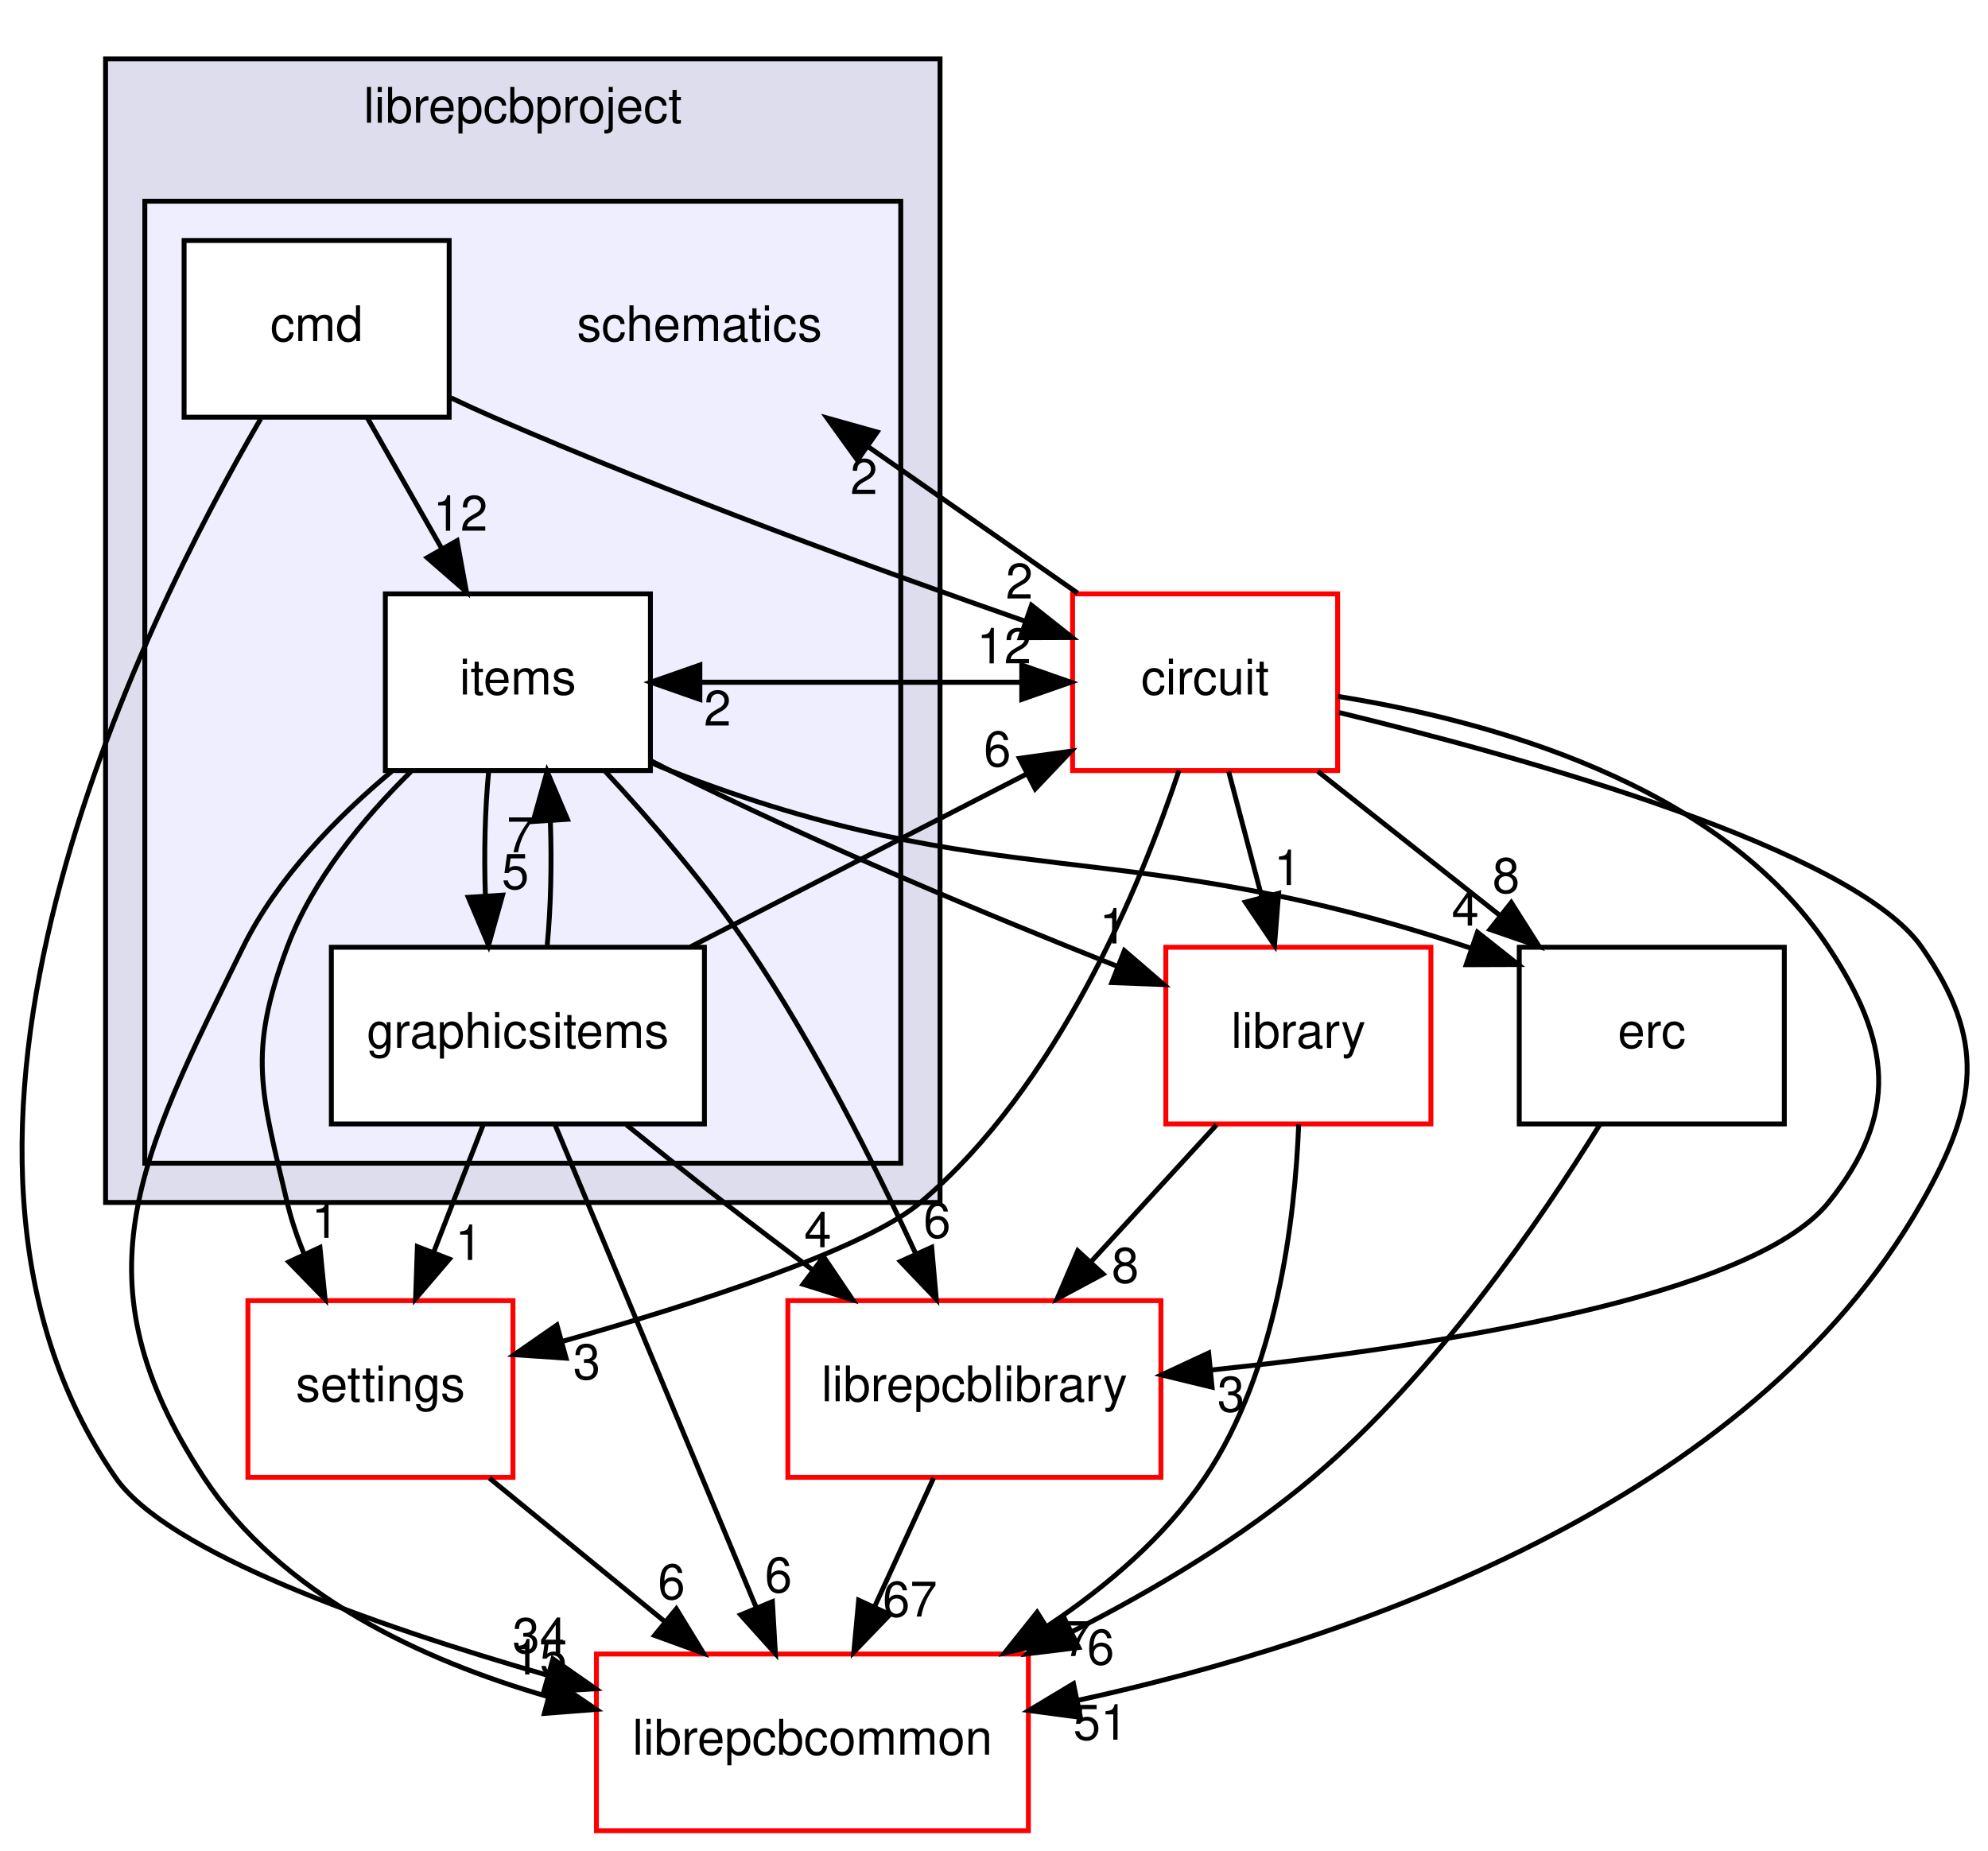
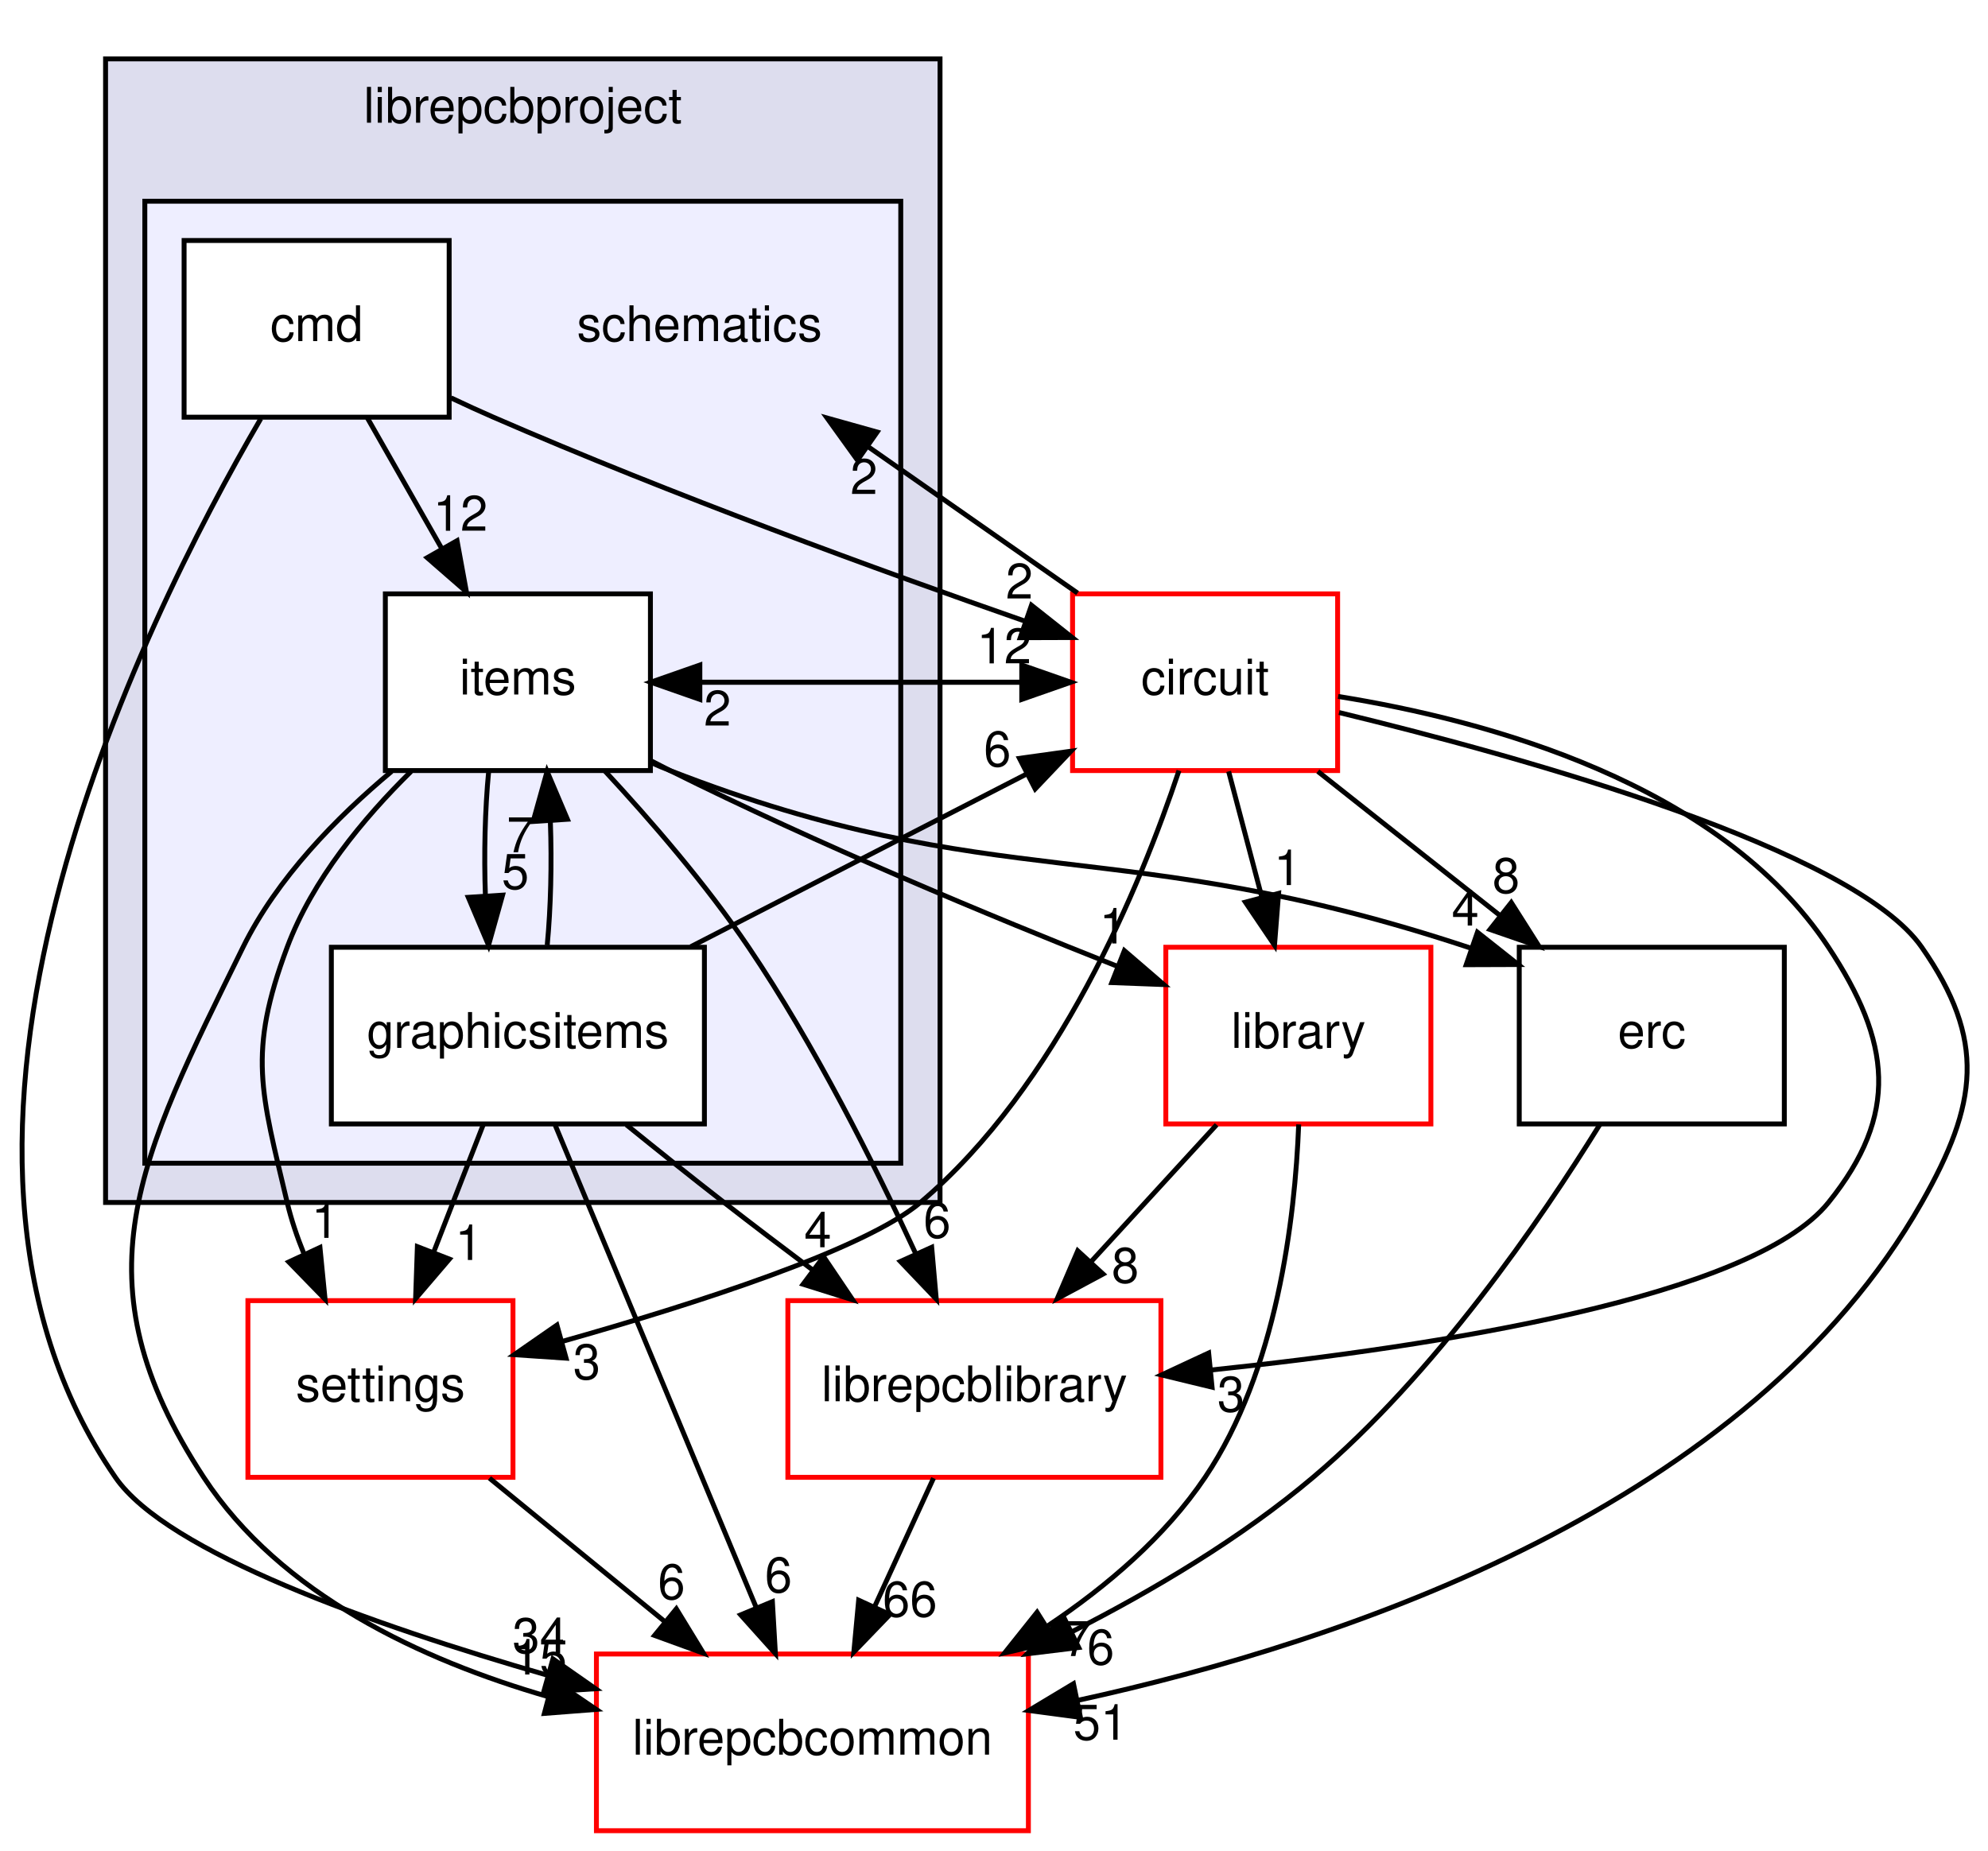
<svg xmlns="http://www.w3.org/2000/svg" xmlns:xlink="http://www.w3.org/1999/xlink" width="405pt" height="377pt" viewBox="0.00 0.00 404.70 377.00">
  <g id="graph1" class="graph" transform="scale(1 1) rotate(0) translate(4 373)">
    <polygon fill="white" stroke="white" points="-4,5 -4,-373 401.701,-373 401.701,5 -4,5" />
    <g id="graph2" class="cluster">
      <a xlink:href="dir_c16b2c78bfcfda89e8740b01cde8ab67.html" target="_top" xlink:title="librepcbproject">
        <polygon fill="#ddddee" stroke="black" points="17.355,-128 17.355,-361 187.355,-361 187.355,-128 17.355,-128" />
        <text text-anchor="middle" x="102.355" y="-348" font-family="Helvetica,sans-Serif" font-size="10.00">librepcbproject</text>
      </a>
    </g>
    <g id="graph3" class="cluster">
      <a xlink:href="dir_241cc1386c5c0b1bef760f7caec5eaf6.html" target="_top">
        <polygon fill="#eeeeff" stroke="black" points="25.355,-136 25.355,-332 179.355,-332 179.355,-136 25.355,-136" />
      </a>
    </g>
    <g id="node3" class="node">
      <text text-anchor="middle" x="138.355" y="-303.5" font-family="Helvetica,sans-Serif" font-size="10.00">schematics</text>
    </g>
    <g id="node4" class="node">
      <a xlink:href="dir_2b55026a73c5fec7645f27ad9c06dcbe.html" target="_top" xlink:title="cmd">
        <polygon fill="white" stroke="black" points="87.355,-324 33.355,-324 33.355,-288 87.355,-288 87.355,-324" />
        <text text-anchor="middle" x="60.355" y="-303.5" font-family="Helvetica,sans-Serif" font-size="10.00">cmd</text>
      </a>
    </g>
    <g id="node6" class="node">
      <a xlink:href="dir_21be9b41b80d9398b5b3aaa21774d09b.html" target="_top" xlink:title="items">
        <polygon fill="white" stroke="black" points="128.355,-252 74.355,-252 74.355,-216 128.355,-216 128.355,-252" />
        <text text-anchor="middle" x="101.355" y="-231.5" font-family="Helvetica,sans-Serif" font-size="10.00">items</text>
      </a>
    </g>
    <g id="edge8" class="edge">
      <path fill="none" stroke="black" d="M70.701,-287.831C75.279,-279.792 80.76,-270.167 85.814,-261.292" />
      <polygon fill="black" stroke="black" points="88.963,-262.835 90.87,-252.413 82.88,-259.371 88.963,-262.835" />
      <a xlink:href="dir_000031_000033.html" target="_top" xlink:title="12">
        <text text-anchor="middle" x="89.651" y="-264.864" font-family="Helvetica,sans-Serif" font-size="10.00">12</text>
      </a>
    </g>
    <g id="node10" class="node">
      <a xlink:href="dir_2093dc0e773f0ae75a86b05835aba5e8.html" target="_top" xlink:title="librepcbcommon">
        <polygon fill="white" stroke="red" points="205.355,-36 117.355,-36 117.355,-1.77636e-14 205.355,-3.55271e-15 205.355,-36" />
        <text text-anchor="middle" x="161.355" y="-15.5" font-family="Helvetica,sans-Serif" font-size="10.00">librepcbcommon</text>
      </a>
    </g>
    <g id="edge4" class="edge">
      <path fill="none" stroke="black" d="M48.974,-287.689C24.408,-245.579 -27.707,-140.247 19.355,-72 29.893,-56.718 71.776,-41.915 107.347,-31.685" />
      <polygon fill="black" stroke="black" points="108.499,-34.997 117.181,-28.924 106.607,-28.257 108.499,-34.997" />
      <a xlink:href="dir_000031_000003.html" target="_top" xlink:title="34">
        <text text-anchor="middle" x="105.806" y="-36.202" font-family="Helvetica,sans-Serif" font-size="10.00">34</text>
      </a>
    </g>
    <g id="node11" class="node">
      <a xlink:href="dir_5acbb45df591e524946b8a37e2396587.html" target="_top" xlink:title="circuit">
        <polygon fill="white" stroke="red" points="268.355,-252 214.355,-252 214.355,-216 268.355,-216 268.355,-252" />
        <text text-anchor="middle" x="241.355" y="-231.5" font-family="Helvetica,sans-Serif" font-size="10.00">circuit</text>
      </a>
    </g>
    <g id="edge6" class="edge">
      <path fill="none" stroke="black" d="M87.729,-291.934C90.621,-290.562 93.535,-289.226 96.355,-288 132.654,-272.22 175.203,-256.716 204.782,-246.398" />
      <polygon fill="black" stroke="black" points="205.985,-249.685 214.288,-243.105 203.694,-243.071 205.985,-249.685" />
      <a xlink:href="dir_000031_000024.html" target="_top" xlink:title="2">
        <text text-anchor="middle" x="203.518" y="-251.045" font-family="Helvetica,sans-Serif" font-size="10.00">2</text>
      </a>
    </g>
    <g id="node5" class="node">
      <a xlink:href="dir_53e852be67bbacf7d585c8dbf22c0f2a.html" target="_top" xlink:title="graphicsitems">
        <polygon fill="white" stroke="black" points="139.355,-180 63.355,-180 63.355,-144 139.355,-144 139.355,-180" />
        <text text-anchor="middle" x="101.355" y="-159.5" font-family="Helvetica,sans-Serif" font-size="10.00">graphicsitems</text>
      </a>
    </g>
    <g id="edge20" class="edge">
      <path fill="none" stroke="black" d="M107.331,-180.413C108.062,-188.059 108.275,-197.108 107.971,-205.573" />
      <polygon fill="black" stroke="black" points="104.46,-205.626 107.307,-215.831 111.445,-206.078 104.46,-205.626" />
      <a xlink:href="dir_000032_000033.html" target="_top" xlink:title="7">
        <text text-anchor="middle" x="101.858" y="-199.356" font-family="Helvetica,sans-Serif" font-size="10.00">7</text>
      </a>
    </g>
    <g id="node7" class="node">
      <a xlink:href="dir_efc38cef2ea58e90050d02dbad2a4ede.html" target="_top" xlink:title="settings">
        <polygon fill="white" stroke="red" points="100.355,-108 46.355,-108 46.355,-72 100.355,-72 100.355,-108" />
        <text text-anchor="middle" x="73.355" y="-87.5" font-family="Helvetica,sans-Serif" font-size="10.00">settings</text>
      </a>
    </g>
    <g id="edge12" class="edge">
      <path fill="none" stroke="black" d="M94.29,-143.831C91.229,-135.962 87.577,-126.571 84.187,-117.853" />
      <polygon fill="black" stroke="black" points="87.402,-116.465 80.516,-108.413 80.878,-119.002 87.402,-116.465" />
      <a xlink:href="dir_000032_000034.html" target="_top" xlink:title="1">
        <text text-anchor="middle" x="91.351" y="-116.286" font-family="Helvetica,sans-Serif" font-size="10.00">1</text>
      </a>
    </g>
    <g id="node8" class="node">
      <a xlink:href="dir_55c01538f0a6d4fce22a43840cf48722.html" target="_top" xlink:title="librepcblibrary">
        <polygon fill="white" stroke="red" points="232.355,-108 156.355,-108 156.355,-72 232.355,-72 232.355,-108" />
        <text text-anchor="middle" x="194.355" y="-87.5" font-family="Helvetica,sans-Serif" font-size="10.00">librepcblibrary</text>
      </a>
    </g>
    <g id="edge14" class="edge">
      <path fill="none" stroke="black" d="M123.455,-143.834C129.835,-138.665 136.835,-133.065 143.355,-128 149.17,-123.483 155.416,-118.74 161.475,-114.197" />
      <polygon fill="black" stroke="black" points="163.639,-116.949 169.561,-108.164 159.453,-111.338 163.639,-116.949" />
      <a xlink:href="dir_000032_000009.html" target="_top" xlink:title="4">
        <text text-anchor="middle" x="162.456" y="-118.874" font-family="Helvetica,sans-Serif" font-size="10.00">4</text>
      </a>
    </g>
    <g id="edge16" class="edge">
      <path fill="none" stroke="black" d="M108.954,-143.762C119.278,-118.985 137.825,-74.471 149.858,-45.594" />
      <polygon fill="black" stroke="black" points="153.202,-46.667 153.818,-36.09 146.741,-43.974 153.202,-46.667" />
      <a xlink:href="dir_000032_000003.html" target="_top" xlink:title="6">
        <text text-anchor="middle" x="154.441" y="-48.577" font-family="Helvetica,sans-Serif" font-size="10.00">6</text>
      </a>
    </g>
    <g id="edge18" class="edge">
      <path fill="none" stroke="black" d="M136.586,-180.119C157.496,-190.872 183.955,-204.48 205.051,-215.33" />
      <polygon fill="black" stroke="black" points="203.536,-218.486 214.029,-219.947 206.737,-212.261 203.536,-218.486" />
      <a xlink:href="dir_000032_000024.html" target="_top" xlink:title="6">
        <text text-anchor="middle" x="199.04" y="-216.867" font-family="Helvetica,sans-Serif" font-size="10.00">6</text>
      </a>
    </g>
    <g id="edge46" class="edge">
      <path fill="none" stroke="black" d="M95.403,-215.831C94.652,-208.131 94.431,-198.974 94.74,-190.417" />
      <polygon fill="black" stroke="black" points="98.234,-190.616 95.379,-180.413 91.249,-190.17 98.234,-190.616" />
      <a xlink:href="dir_000033_000032.html" target="_top" xlink:title="5">
        <text text-anchor="middle" x="100.839" y="-191.884" font-family="Helvetica,sans-Serif" font-size="10.00">5</text>
      </a>
    </g>
    <g id="edge44" class="edge">
      <path fill="none" stroke="black" d="M79.588,-215.816C69.883,-206.282 59.495,-193.735 54.355,-180 46.255,-158.355 49.045,-150.493 54.355,-128 55.176,-124.521 56.368,-120.997 57.76,-117.57" />
      <polygon fill="black" stroke="black" points="61.034,-118.829 62.073,-108.286 54.685,-115.88 61.034,-118.829" />
      <a xlink:href="dir_000033_000034.html" target="_top" xlink:title="1">
        <text text-anchor="middle" x="62.094" y="-120.786" font-family="Helvetica,sans-Serif" font-size="10.00">1</text>
      </a>
    </g>
    <g id="edge48" class="edge">
      <path fill="none" stroke="black" d="M119.073,-215.919C128.428,-205.837 139.725,-192.769 148.355,-180 161.765,-160.159 173.95,-135.895 182.405,-117.563" />
      <polygon fill="black" stroke="black" points="185.657,-118.867 186.588,-108.313 179.279,-115.983 185.657,-118.867" />
      <a xlink:href="dir_000033_000009.html" target="_top" xlink:title="6">
        <text text-anchor="middle" x="186.763" y="-120.812" font-family="Helvetica,sans-Serif" font-size="10.00">6</text>
      </a>
    </g>
    <g id="node9" class="node">
      <a xlink:href="dir_942d5ad6037b51cf25ac883dbcdd2fd7.html" target="_top" xlink:title="erc">
        <polygon fill="none" stroke="black" points="359.355,-180 305.355,-180 305.355,-144 359.355,-144 359.355,-180" />
        <text text-anchor="middle" x="332.355" y="-159.5" font-family="Helvetica,sans-Serif" font-size="10.00">erc</text>
      </a>
    </g>
    <g id="edge50" class="edge">
      <path fill="none" stroke="black" d="M128.509,-217.62C129.793,-217.041 131.079,-216.496 132.355,-216 199.048,-190.05 223.946,-203.642 295.676,-179.755" />
      <polygon fill="black" stroke="black" points="296.838,-183.057 305.144,-176.479 294.549,-176.442 296.838,-183.057" />
      <a xlink:href="dir_000033_000027.html" target="_top" xlink:title="4">
        <text text-anchor="middle" x="294.37" y="-184.416" font-family="Helvetica,sans-Serif" font-size="10.00">4</text>
      </a>
    </g>
    <g id="edge52" class="edge">
      <path fill="none" stroke="black" d="M75.633,-215.828C64.416,-206.464 52.27,-194.058 45.355,-180 24.111,-136.81 10.976,-112.259 37.355,-72 52.988,-48.141 81.707,-34.766 107.572,-27.298" />
      <polygon fill="black" stroke="black" points="108.543,-30.661 117.312,-24.715 106.749,-23.895 108.543,-30.661" />
      <a xlink:href="dir_000033_000003.html" target="_top" xlink:title="15">
        <text text-anchor="middle" x="105.796" y="-31.827" font-family="Helvetica,sans-Serif" font-size="10.00">15</text>
      </a>
    </g>
    <g id="edge54" class="edge">
      <path fill="none" stroke="black" d="M128.425,-234C153.609,-234 178.792,-234 203.976,-234" />
      <polygon fill="black" stroke="black" points="204.005,-237.5 214.005,-234 204.005,-230.5 204.005,-237.5" />
      <a xlink:href="dir_000033_000024.html" target="_top" xlink:title="12">
        <text text-anchor="middle" x="200.41" y="-237.839" font-family="Helvetica,sans-Serif" font-size="10.00">12</text>
      </a>
    </g>
    <g id="node12" class="node">
      <a xlink:href="dir_a742f6d487168d8b5b2b0c4e1e29a6c2.html" target="_top" xlink:title="library">
        <polygon fill="white" stroke="red" points="287.355,-180 233.355,-180 233.355,-144 287.355,-144 287.355,-180" />
        <text text-anchor="middle" x="260.355" y="-159.5" font-family="Helvetica,sans-Serif" font-size="10.00">library</text>
      </a>
    </g>
    <g id="edge56" class="edge">
      <path fill="none" stroke="black" d="M128.637,-217.908C129.886,-217.25 131.13,-216.611 132.355,-216 162.402,-201.014 197.623,-186.358 223.504,-176.104" />
      <polygon fill="black" stroke="black" points="224.908,-179.313 232.936,-172.399 222.349,-172.798 224.908,-179.313" />
      <a xlink:href="dir_000033_000028.html" target="_top" xlink:title="1">
        <text text-anchor="middle" x="222.601" y="-180.77" font-family="Helvetica,sans-Serif" font-size="10.00">1</text>
      </a>
    </g>
    <g id="edge10" class="edge">
      <path fill="none" stroke="black" d="M95.561,-71.831C106.4,-62.963 119.599,-52.164 131.323,-42.572" />
      <polygon fill="black" stroke="black" points="133.633,-45.204 139.156,-36.163 129.2,-39.786 133.633,-45.204" />
      <a xlink:href="dir_000034_000003.html" target="_top" xlink:title="6">
        <text text-anchor="middle" x="132.649" y="-47.178" font-family="Helvetica,sans-Serif" font-size="10.00">6</text>
      </a>
    </g>
    <g id="edge22" class="edge">
      <path fill="none" stroke="black" d="M186.028,-71.831C182.382,-63.877 178.024,-54.369 173.992,-45.572" />
      <polygon fill="black" stroke="black" points="177.143,-44.046 169.794,-36.413 170.779,-46.962 177.143,-44.046" />
-       <a xlink:href="dir_000009_000003.html" target="_top" xlink:title="67">
-         <text text-anchor="middle" x="181.222" y="-43.63" font-family="Helvetica,sans-Serif" font-size="10.00">67</text>
+       <a xlink:href="dir_000009_000003.html" target="_top" xlink:title="66">
+         <text text-anchor="middle" x="181.222" y="-43.63" font-family="Helvetica,sans-Serif" font-size="10.00">66</text>
      </a>
    </g>
    <g id="edge24" class="edge">
      <path fill="none" stroke="black" d="M321.802,-143.919C309.657,-124.298 288.164,-92.973 263.355,-72 248.766,-59.667 230.895,-49.03 214.212,-40.536" />
      <polygon fill="black" stroke="black" points="215.61,-37.324 205.093,-36.041 212.515,-43.602 215.61,-37.324" />
      <a xlink:href="dir_000027_000003.html" target="_top" xlink:title="6">
        <text text-anchor="middle" x="220.09" y="-33.866" font-family="Helvetica,sans-Serif" font-size="10.00">6</text>
      </a>
    </g>
    <g id="edge38" class="edge">
      <path fill="none" stroke="black" d="M215.372,-252.163C202.443,-261.201 186.643,-272.246 172.726,-281.974" />
      <polygon fill="black" stroke="black" points="170.537,-279.233 164.346,-287.831 174.548,-284.971 170.537,-279.233" />
      <a xlink:href="dir_000024_000030.html" target="_top" xlink:title="2">
        <text text-anchor="middle" x="171.857" y="-272.347" font-family="Helvetica,sans-Serif" font-size="10.00">2</text>
      </a>
    </g>
    <g id="edge36" class="edge">
      <path fill="none" stroke="black" d="M214.005,-234C188.821,-234 163.638,-234 138.454,-234" />
      <polygon fill="black" stroke="black" points="138.425,-230.5 128.425,-234 138.425,-237.5 138.425,-230.5" />
      <a xlink:href="dir_000024_000033.html" target="_top" xlink:title="2">
        <text text-anchor="middle" x="142.02" y="-225.161" font-family="Helvetica,sans-Serif" font-size="10.00">2</text>
      </a>
    </g>
    <g id="edge26" class="edge">
      <path fill="none" stroke="black" d="M236.033,-215.994C228.206,-192.524 211.4,-151.688 183.355,-128 172.048,-118.45 137.655,-107.385 110.304,-99.667" />
      <polygon fill="black" stroke="black" points="111.173,-96.276 100.602,-96.984 109.307,-103.022 111.173,-96.276" />
      <a xlink:href="dir_000024_000034.html" target="_top" xlink:title="3">
        <text text-anchor="middle" x="115.394" y="-91.997" font-family="Helvetica,sans-Serif" font-size="10.00">3</text>
      </a>
    </g>
    <g id="edge28" class="edge">
      <path fill="none" stroke="black" d="M268.457,-231.102C298.678,-226.26 346.215,-213.472 368.355,-180 381.105,-160.724 382.849,-146.001 368.355,-128 352.806,-108.688 288.454,-98.659 242.546,-93.862" />
      <polygon fill="black" stroke="black" points="242.773,-90.367 232.476,-92.861 242.081,-97.333 242.773,-90.367" />
      <a xlink:href="dir_000024_000009.html" target="_top" xlink:title="3">
        <text text-anchor="middle" x="246.63" y="-85.397" font-family="Helvetica,sans-Serif" font-size="10.00">3</text>
      </a>
    </g>
    <g id="edge30" class="edge">
      <path fill="none" stroke="black" d="M264.318,-215.831C275.527,-206.963 289.176,-196.164 301.299,-186.572" />
      <polygon fill="black" stroke="black" points="303.729,-189.112 309.399,-180.163 299.385,-183.623 303.729,-189.112" />
      <a xlink:href="dir_000024_000027.html" target="_top" xlink:title="8">
        <text text-anchor="middle" x="302.671" y="-191.069" font-family="Helvetica,sans-Serif" font-size="10.00">8</text>
      </a>
    </g>
    <g id="edge32" class="edge">
      <path fill="none" stroke="black" d="M268.643,-227.826C306.922,-218.548 373.456,-199.96 387.355,-180 400.562,-161.034 398.773,-148.093 387.355,-128 352.243,-66.211 270.337,-38.52 215.388,-26.55" />
      <polygon fill="black" stroke="black" points="215.96,-23.094 205.458,-24.493 214.54,-29.949 215.96,-23.094" />
      <a xlink:href="dir_000024_000003.html" target="_top" xlink:title="51">
        <text text-anchor="middle" x="220.056" y="-18.543" font-family="Helvetica,sans-Serif" font-size="10.00">51</text>
      </a>
    </g>
    <g id="edge34" class="edge">
      <path fill="none" stroke="black" d="M246.15,-215.831C248.204,-208.046 250.651,-198.773 252.931,-190.135" />
      <polygon fill="black" stroke="black" points="256.329,-190.975 255.496,-180.413 249.56,-189.189 256.329,-190.975" />
      <a xlink:href="dir_000024_000028.html" target="_top" xlink:title="1">
        <text text-anchor="middle" x="258.157" y="-192.675" font-family="Helvetica,sans-Serif" font-size="10.00">1</text>
      </a>
    </g>
    <g id="edge40" class="edge">
      <path fill="none" stroke="black" d="M243.7,-143.831C235.944,-135.369 226.575,-125.149 218.094,-115.897" />
      <polygon fill="black" stroke="black" points="220.571,-113.42 211.234,-108.413 215.411,-118.15 220.571,-113.42" />
      <a xlink:href="dir_000028_000009.html" target="_top" xlink:title="8">
        <text text-anchor="middle" x="225.093" y="-111.651" font-family="Helvetica,sans-Serif" font-size="10.00">8</text>
      </a>
    </g>
    <g id="edge42" class="edge">
      <path fill="none" stroke="black" d="M260.424,-143.901C259.665,-124.551 255.981,-93.725 241.355,-72 233.222,-59.92 221.391,-49.819 209.311,-41.744" />
      <polygon fill="black" stroke="black" points="210.85,-38.578 200.52,-36.224 207.127,-44.506 210.85,-38.578" />
      <a xlink:href="dir_000028_000003.html" target="_top" xlink:title="7">
        <text text-anchor="middle" x="215.404" y="-35.585" font-family="Helvetica,sans-Serif" font-size="10.00">7</text>
      </a>
    </g>
  </g>
</svg>
